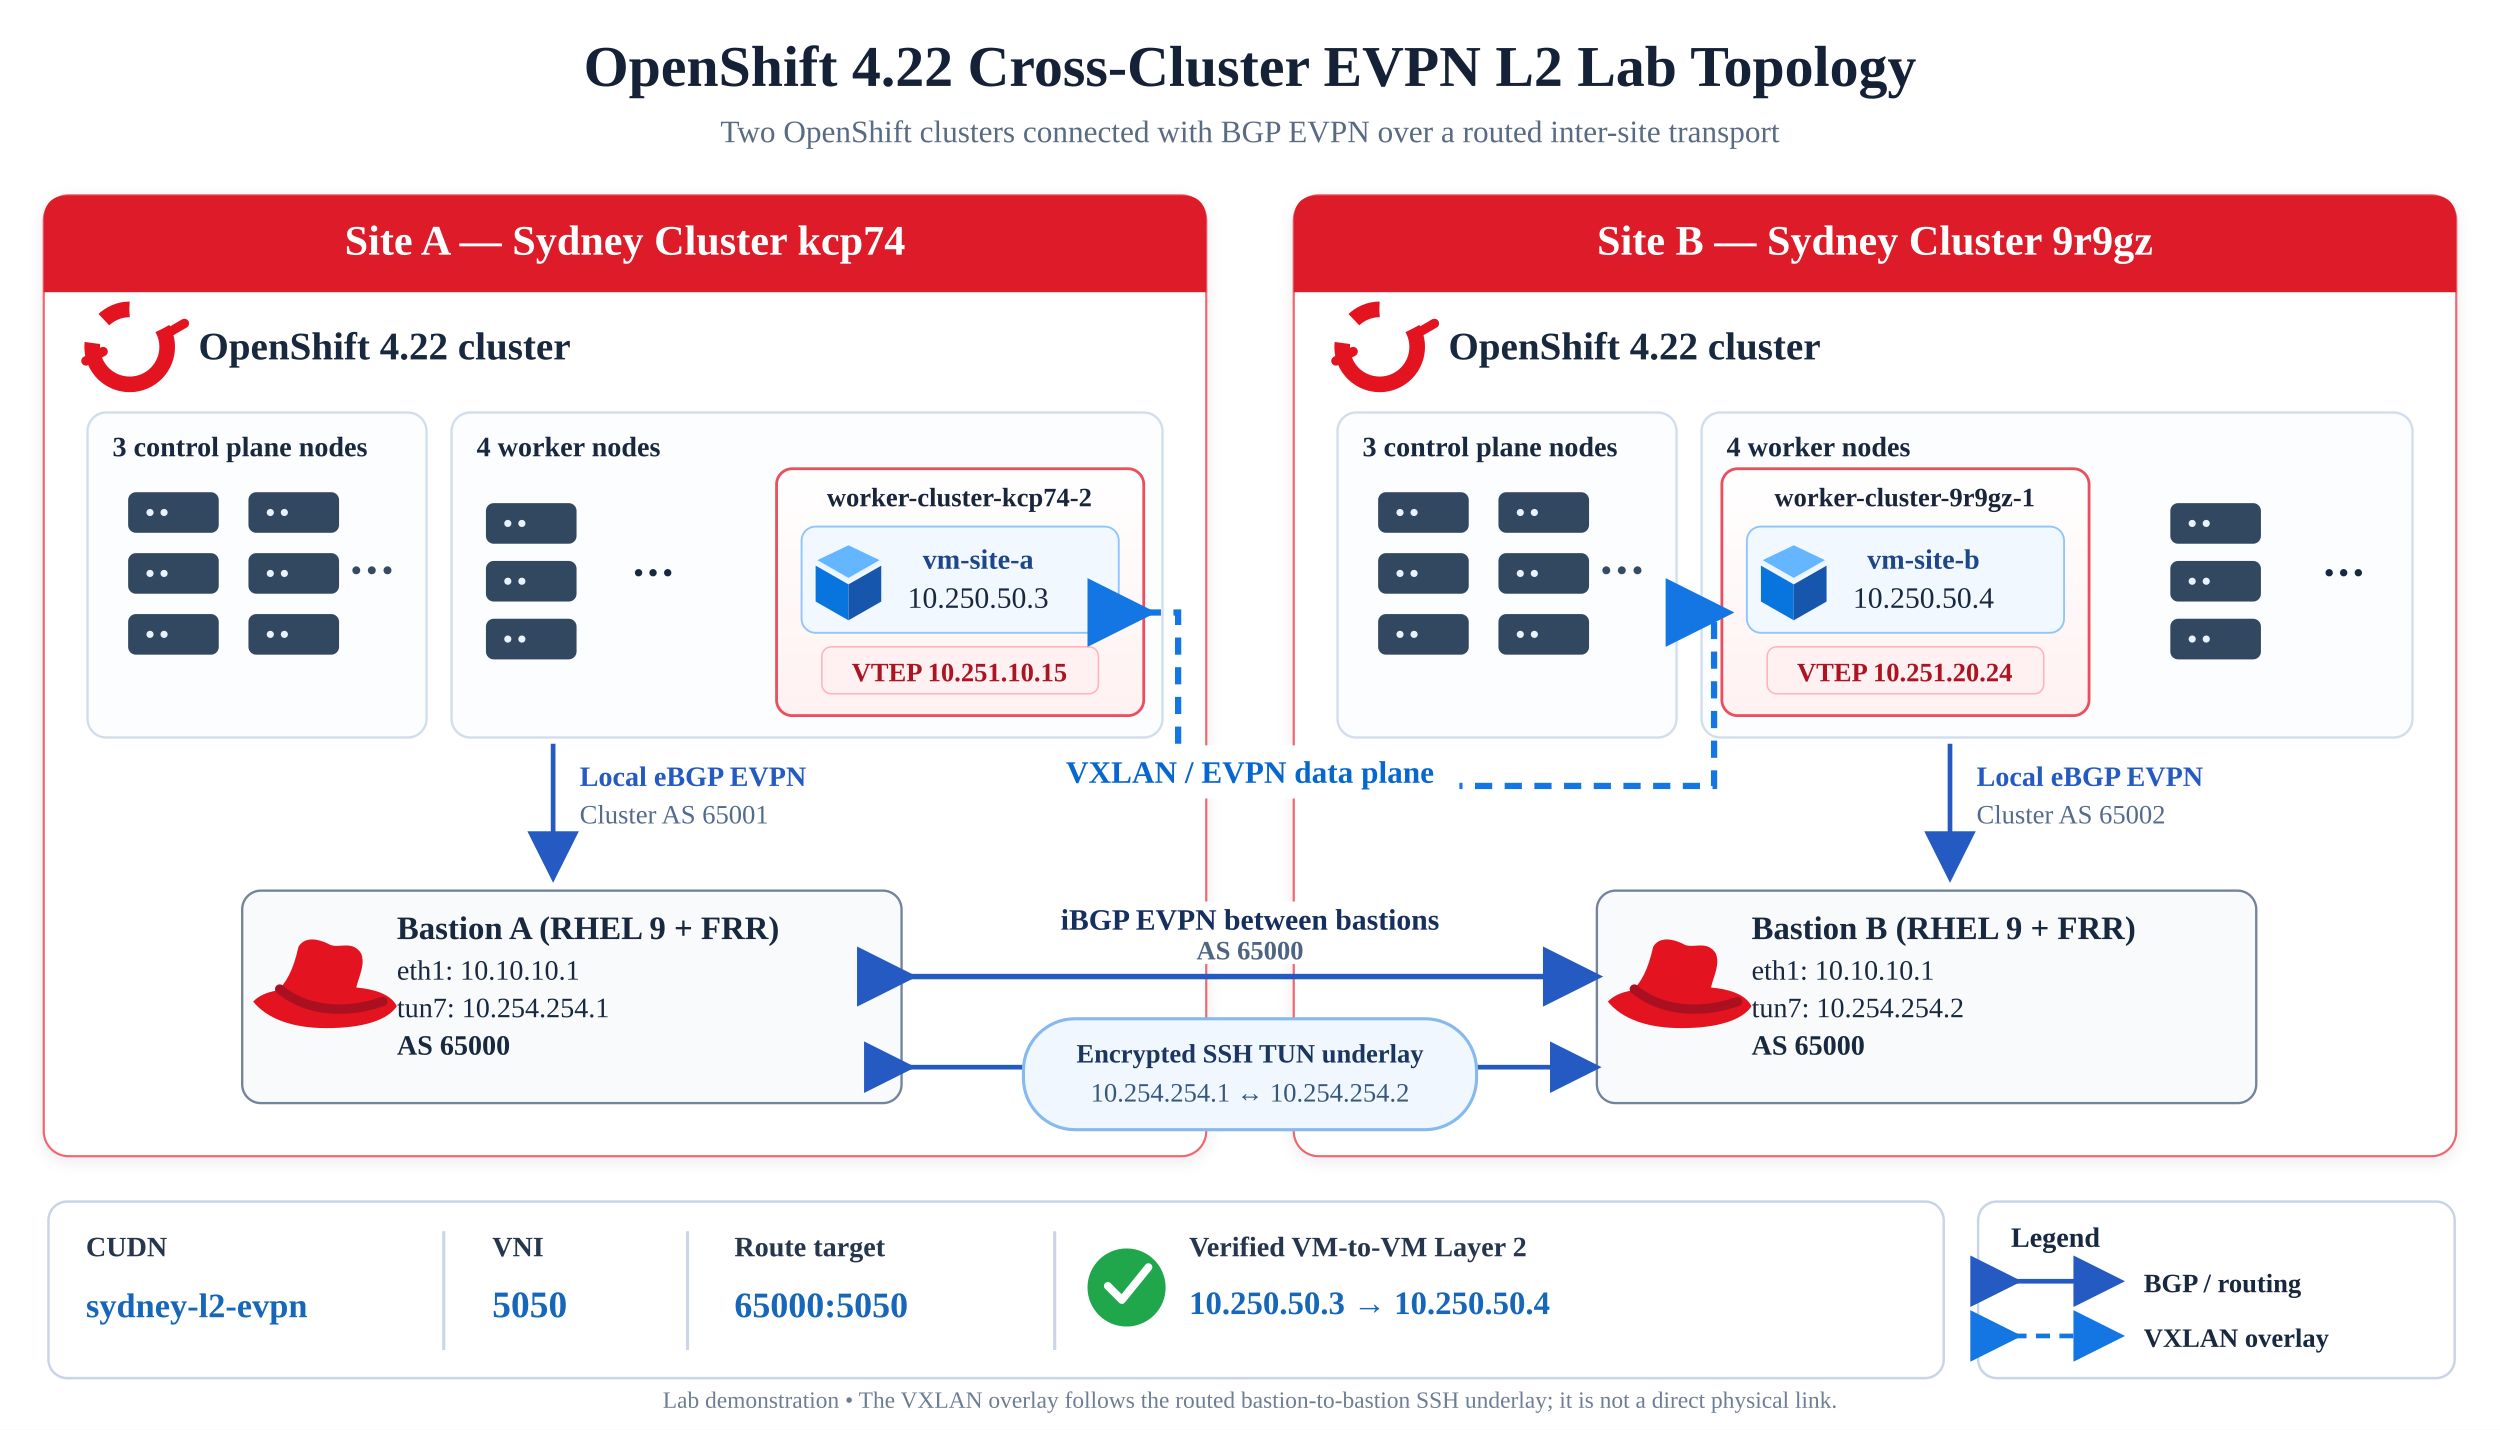
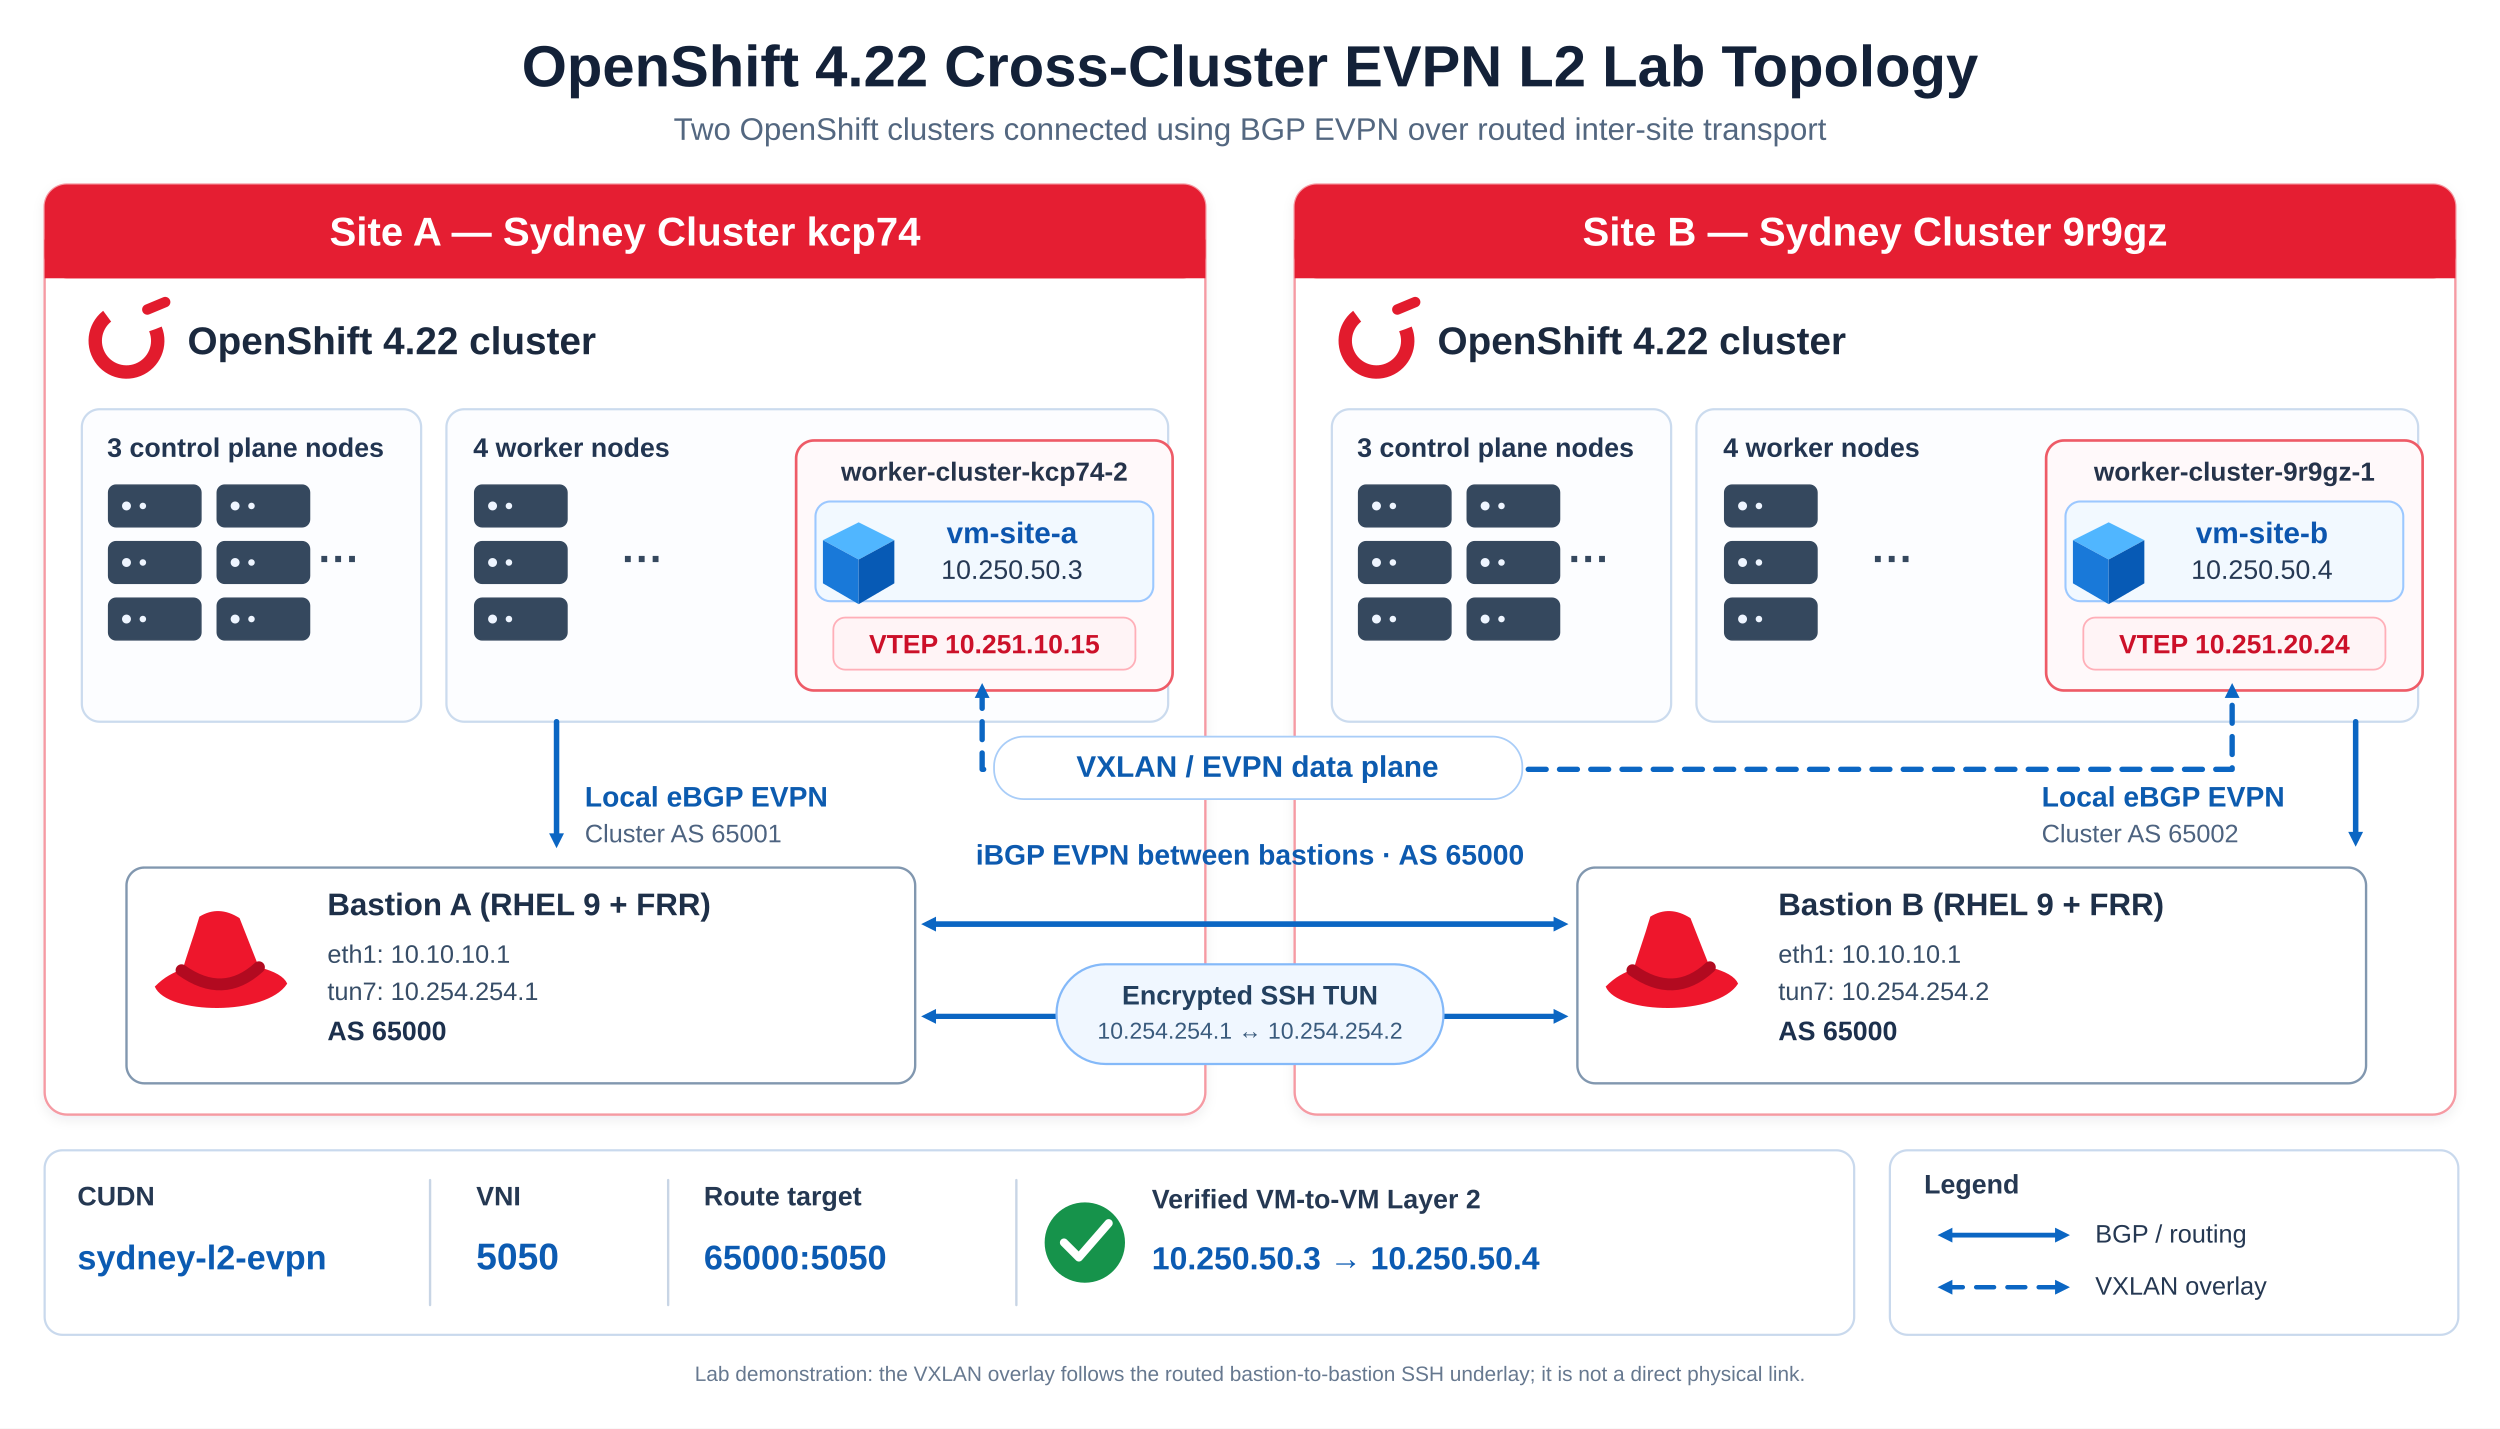
- <svg xmlns="http://www.w3.org/2000/svg" width="1600" height="915" viewBox="0 0 1600 915" role="img" aria-labelledby="title desc">
+ <svg xmlns="http://www.w3.org/2000/svg" width="1680" height="960" viewBox="0 0 1680 960" role="img" aria-labelledby="title desc">
  <defs>
-     <marker id="arrow" markerWidth="11" markerHeight="11" refX="9" refY="5.5" orient="auto">
-       <path d="M0 0 11 5.5 0 11Z" fill="#245ac1" />
+     <marker id="arrowBlue" markerWidth="11" markerHeight="11" refX="5" refY="5" orient="auto-start-reverse" markerUnits="userSpaceOnUse">
+       <path d="M 0 0 L 10 5 L 0 10 Z" fill="#0b66c3" />
    </marker>
-     <marker id="arrowDash" markerWidth="11" markerHeight="11" refX="9" refY="5.5" orient="auto">
-       <path d="M0 0 11 5.5 0 11Z" fill="#1476e3" />
-     </marker>
-     <filter id="shadow" x="-8%" y="-15%" width="116%" height="140%">
-       <feDropShadow dx="0" dy="3" stdDeviation="5" flood-color="#11213a" flood-opacity=".08" />
+     <filter id="softshadow" x="-5%" y="-10%" width="110%" height="130%">
+       <feDropShadow dx="0" dy="3" stdDeviation="4" flood-color="#14243b" flood-opacity=".07" />
    </filter>
-     <linearGradient id="highlight" x1="0" x2="0" y1="0" y2="1">
-       <stop stop-color="#fff" />
-       <stop offset="1" stop-color="#fff1f1" />
-     </linearGradient>
  </defs>
-   <rect x="0" y="0" width="1600" height="915" rx="0" fill="#ffffff" stroke="#ffffff" stroke-width="0" />
-   <text x="800" y="55" font-size="37" font-weight="800" fill="#152136" text-anchor="middle">OpenShift 4.22 Cross-Cluster EVPN L2 Lab Topology</text>
-   <text x="800" y="91" font-size="20" font-weight="400" fill="#586b82" text-anchor="middle">Two OpenShift clusters connected with BGP EVPN over a routed inter-site transport</text>
-   <rect x="28" y="125" width="744" height="615" rx="16" fill="#fff" stroke="#ef6670" stroke-width="1.4" filter="url(#shadow)" />
-   <path d="M44 125h712q16 0 16 16v46h-744v-46q0-16 16-16Z" fill="#dd1b29" />
-   <text x="400" y="163" font-size="27" font-weight="750" fill="#fff" text-anchor="middle">Site A — Sydney Cluster kcp74</text>
-   <g transform="translate(83,222)">
-     <circle r="24" fill="none" stroke="#e31320" stroke-width="10" stroke-dasharray="90 17 18 26" transform="rotate(-29)" />
-     <path d="M 23 -8 L 35 -15 M -28 9 L -17 3" stroke="#e31320" stroke-width="6" stroke-linecap="round" />
-   </g>
-   <text x="127" y="230" font-size="25" font-weight="700" fill="#18283f" text-anchor="start">OpenShift 4.22 cluster</text>
-   <rect x="56" y="264" width="217" height="208" rx="12" fill="#fbfdff" stroke="#d1dded" stroke-width="1.5" />
-   <text x="72" y="292" font-size="18" font-weight="700" fill="#18283f" text-anchor="start">3 control plane nodes</text>
-   <rect x="82" y="315" width="58" height="26" rx="5" fill="#324861" stroke="#324861" stroke-width="0" />
-   <circle cx="96" cy="328" r="2.3" fill="#e9f3ff" />
-   <circle cx="105" cy="328" r="2.3" fill="#e9f3ff" />
-   <rect x="159" y="315" width="58" height="26" rx="5" fill="#324861" stroke="#324861" stroke-width="0" />
-   <circle cx="173" cy="328" r="2.3" fill="#e9f3ff" />
-   <circle cx="182" cy="328" r="2.3" fill="#e9f3ff" />
-   <rect x="82" y="354" width="58" height="26" rx="5" fill="#324861" stroke="#324861" stroke-width="0" />
-   <circle cx="96" cy="367" r="2.3" fill="#e9f3ff" />
-   <circle cx="105" cy="367" r="2.3" fill="#e9f3ff" />
-   <rect x="159" y="354" width="58" height="26" rx="5" fill="#324861" stroke="#324861" stroke-width="0" />
-   <circle cx="173" cy="367" r="2.3" fill="#e9f3ff" />
-   <circle cx="182" cy="367" r="2.3" fill="#e9f3ff" />
-   <rect x="82" y="393" width="58" height="26" rx="5" fill="#324861" stroke="#324861" stroke-width="0" />
-   <circle cx="96" cy="406" r="2.3" fill="#e9f3ff" />
-   <circle cx="105" cy="406" r="2.3" fill="#e9f3ff" />
-   <rect x="159" y="393" width="58" height="26" rx="5" fill="#324861" stroke="#324861" stroke-width="0" />
-   <circle cx="173" cy="406" r="2.3" fill="#e9f3ff" />
-   <circle cx="182" cy="406" r="2.3" fill="#e9f3ff" />
-   <text x="238" y="373" font-size="30" font-weight="700" fill="#364b62" text-anchor="middle">⋯</text>
-   <rect x="289" y="264" width="455" height="208" rx="12" fill="#fbfdff" stroke="#d1dded" stroke-width="1.5" />
-   <text x="305" y="292" font-size="18" font-weight="700" fill="#18283f" text-anchor="start">4 worker nodes</text>
-   <rect x="311" y="322" width="58" height="26" rx="5" fill="#324861" stroke="#324861" stroke-width="0" />
-   <circle cx="325" cy="335" r="2.3" fill="#e9f3ff" />
-   <circle cx="334" cy="335" r="2.3" fill="#e9f3ff" />
-   <rect x="311" y="359" width="58" height="26" rx="5" fill="#324861" stroke="#324861" stroke-width="0" />
-   <circle cx="325" cy="372" r="2.3" fill="#e9f3ff" />
-   <circle cx="334" cy="372" r="2.3" fill="#e9f3ff" />
-   <rect x="311" y="396" width="58" height="26" rx="5" fill="#324861" stroke="#324861" stroke-width="0" />
-   <circle cx="325" cy="409" r="2.3" fill="#e9f3ff" />
-   <circle cx="334" cy="409" r="2.3" fill="#e9f3ff" />
-   <text x="404" y="374" font-size="28" font-weight="700" fill="#18283f" text-anchor="start">⋯</text>
-   <rect x="497" y="300" width="235" height="158" rx="10" fill="url(#highlight)" stroke="#eb4e5c" stroke-width="1.8" />
-   <text x="614" y="324" font-size="17" font-weight="750" fill="#19253a" text-anchor="middle">worker-cluster-kcp74-2</text>
-   <rect x="513" y="337" width="203" height="68" rx="9" fill="#f2f8ff" stroke="#8ec5fa" stroke-width="1.2" />
-   <g transform="translate(543,370)">
-     <path d="M0-21 21-11 0 1-21-11Z" fill="#63b6ff" />
-     <path d="M-21-8 0 4 0 27-21 15Z" fill="#0875df" />
-     <path d="M21-8 0 4 0 27 21 15Z" fill="#1657ad" />
-     <path d="M-21-11 0 1 21-11" fill="none" stroke="#eaf5ff" stroke-width="2" />
-   </g>
-   <text x="626" y="364" font-size="18" font-weight="700" fill="#1e4789" text-anchor="middle">vm-site-a</text>
-   <text x="626" y="389" font-size="19" font-weight="450" fill="#18283f" text-anchor="middle">10.250.50.3</text>
-   <rect x="526" y="414" width="177" height="30" rx="6" fill="#fff0f2" stroke="#ffb3bb" stroke-width="1" />
-   <text x="614" y="436" font-size="17" font-weight="700" fill="#ac1422" text-anchor="middle">VTEP 10.251.10.15</text>
-   <rect x="155" y="570" width="422" height="136" rx="12" fill="#f8fafc" stroke="#73839b" stroke-width="1.5" />
-   <g transform="translate(206,626)">
-     <path d="M-29 8c6-4 11-14 14-28 4-7 13-5 19-2 6 4 15-3 21 6 3 7-1 14-3 22 11 1 22 4 26 12-6 9-22 14-45 14-22 0-38-6-47-17 4-4 9-6 15-7z" fill="#e31320" />
-     <path d="M-27 7c15 13 40 17 66 8" stroke="#aa1020" stroke-width="6" stroke-linecap="round" fill="none" />
-   </g>
-   <text x="254" y="601" font-size="21" font-weight="750" fill="#18283f" text-anchor="start">Bastion A (RHEL 9 + FRR)</text>
-   <text x="254" y="627" font-size="18" font-weight="500" fill="#18283f" text-anchor="start">eth1: 10.10.10.1</text>
-   <text x="254" y="651" font-size="18" font-weight="500" fill="#18283f" text-anchor="start">tun7: 10.254.254.1</text>
-   <text x="254" y="675" font-size="18" font-weight="700" fill="#18283f" text-anchor="start">AS 65000</text>
-   <path d="M 354 476 v 83" fill="none" stroke="#245ac1" stroke-width="3" marker-end="url(#arrow)" />
-   <text x="371" y="503" font-size="18" font-weight="700" fill="#245ac1" text-anchor="start">Local eBGP EVPN</text>
-   <text x="371" y="527" font-size="17" font-weight="500" fill="#526b8e" text-anchor="start">Cluster AS 65001</text>
-   <rect x="828" y="125" width="744" height="615" rx="16" fill="#fff" stroke="#ef6670" stroke-width="1.4" filter="url(#shadow)" />
-   <path d="M844 125h712q16 0 16 16v46h-744v-46q0-16 16-16Z" fill="#dd1b29" />
-   <text x="1200" y="163" font-size="27" font-weight="750" fill="#fff" text-anchor="middle">Site B — Sydney Cluster 9r9gz</text>
-   <g transform="translate(883,222)">
-     <circle r="24" fill="none" stroke="#e31320" stroke-width="10" stroke-dasharray="90 17 18 26" transform="rotate(-29)" />
-     <path d="M 23 -8 L 35 -15 M -28 9 L -17 3" stroke="#e31320" stroke-width="6" stroke-linecap="round" />
-   </g>
-   <text x="927" y="230" font-size="25" font-weight="700" fill="#18283f" text-anchor="start">OpenShift 4.22 cluster</text>
-   <rect x="856" y="264" width="217" height="208" rx="12" fill="#fbfdff" stroke="#d1dded" stroke-width="1.5" />
-   <text x="872" y="292" font-size="18" font-weight="700" fill="#18283f" text-anchor="start">3 control plane nodes</text>
-   <rect x="882" y="315" width="58" height="26" rx="5" fill="#324861" stroke="#324861" stroke-width="0" />
-   <circle cx="896" cy="328" r="2.3" fill="#e9f3ff" />
-   <circle cx="905" cy="328" r="2.3" fill="#e9f3ff" />
-   <rect x="959" y="315" width="58" height="26" rx="5" fill="#324861" stroke="#324861" stroke-width="0" />
-   <circle cx="973" cy="328" r="2.3" fill="#e9f3ff" />
-   <circle cx="982" cy="328" r="2.3" fill="#e9f3ff" />
-   <rect x="882" y="354" width="58" height="26" rx="5" fill="#324861" stroke="#324861" stroke-width="0" />
-   <circle cx="896" cy="367" r="2.3" fill="#e9f3ff" />
-   <circle cx="905" cy="367" r="2.3" fill="#e9f3ff" />
-   <rect x="959" y="354" width="58" height="26" rx="5" fill="#324861" stroke="#324861" stroke-width="0" />
-   <circle cx="973" cy="367" r="2.3" fill="#e9f3ff" />
-   <circle cx="982" cy="367" r="2.3" fill="#e9f3ff" />
-   <rect x="882" y="393" width="58" height="26" rx="5" fill="#324861" stroke="#324861" stroke-width="0" />
-   <circle cx="896" cy="406" r="2.3" fill="#e9f3ff" />
-   <circle cx="905" cy="406" r="2.3" fill="#e9f3ff" />
-   <rect x="959" y="393" width="58" height="26" rx="5" fill="#324861" stroke="#324861" stroke-width="0" />
-   <circle cx="973" cy="406" r="2.3" fill="#e9f3ff" />
-   <circle cx="982" cy="406" r="2.3" fill="#e9f3ff" />
-   <text x="1038" y="373" font-size="30" font-weight="700" fill="#364b62" text-anchor="middle">⋯</text>
-   <rect x="1089" y="264" width="455" height="208" rx="12" fill="#fbfdff" stroke="#d1dded" stroke-width="1.5" />
-   <text x="1105" y="292" font-size="18" font-weight="700" fill="#18283f" text-anchor="start">4 worker nodes</text>
-   <rect x="1389" y="322" width="58" height="26" rx="5" fill="#324861" stroke="#324861" stroke-width="0" />
-   <circle cx="1403" cy="335" r="2.3" fill="#e9f3ff" />
-   <circle cx="1412" cy="335" r="2.3" fill="#e9f3ff" />
-   <rect x="1389" y="359" width="58" height="26" rx="5" fill="#324861" stroke="#324861" stroke-width="0" />
-   <circle cx="1403" cy="372" r="2.3" fill="#e9f3ff" />
-   <circle cx="1412" cy="372" r="2.3" fill="#e9f3ff" />
-   <rect x="1389" y="396" width="58" height="26" rx="5" fill="#324861" stroke="#324861" stroke-width="0" />
-   <circle cx="1403" cy="409" r="2.3" fill="#e9f3ff" />
-   <circle cx="1412" cy="409" r="2.3" fill="#e9f3ff" />
-   <text x="1486" y="374" font-size="28" font-weight="700" fill="#18283f" text-anchor="start">⋯</text>
-   <rect x="1102" y="300" width="235" height="158" rx="10" fill="url(#highlight)" stroke="#eb4e5c" stroke-width="1.8" />
-   <text x="1219" y="324" font-size="17" font-weight="750" fill="#19253a" text-anchor="middle">worker-cluster-9r9gz-1</text>
-   <rect x="1118" y="337" width="203" height="68" rx="9" fill="#f2f8ff" stroke="#8ec5fa" stroke-width="1.2" />
-   <g transform="translate(1148,370)">
-     <path d="M0-21 21-11 0 1-21-11Z" fill="#63b6ff" />
-     <path d="M-21-8 0 4 0 27-21 15Z" fill="#0875df" />
-     <path d="M21-8 0 4 0 27 21 15Z" fill="#1657ad" />
-     <path d="M-21-11 0 1 21-11" fill="none" stroke="#eaf5ff" stroke-width="2" />
-   </g>
-   <text x="1231" y="364" font-size="18" font-weight="700" fill="#1e4789" text-anchor="middle">vm-site-b</text>
-   <text x="1231" y="389" font-size="19" font-weight="450" fill="#18283f" text-anchor="middle">10.250.50.4</text>
-   <rect x="1131" y="414" width="177" height="30" rx="6" fill="#fff0f2" stroke="#ffb3bb" stroke-width="1" />
-   <text x="1219" y="436" font-size="17" font-weight="700" fill="#ac1422" text-anchor="middle">VTEP 10.251.20.24</text>
-   <rect x="1022" y="570" width="422" height="136" rx="12" fill="#f8fafc" stroke="#73839b" stroke-width="1.5" />
-   <g transform="translate(1073,626)">
-     <path d="M-29 8c6-4 11-14 14-28 4-7 13-5 19-2 6 4 15-3 21 6 3 7-1 14-3 22 11 1 22 4 26 12-6 9-22 14-45 14-22 0-38-6-47-17 4-4 9-6 15-7z" fill="#e31320" />
-     <path d="M-27 7c15 13 40 17 66 8" stroke="#aa1020" stroke-width="6" stroke-linecap="round" fill="none" />
-   </g>
-   <text x="1121" y="601" font-size="21" font-weight="750" fill="#18283f" text-anchor="start">Bastion B (RHEL 9 + FRR)</text>
-   <text x="1121" y="627" font-size="18" font-weight="500" fill="#18283f" text-anchor="start">eth1: 10.10.10.1</text>
-   <text x="1121" y="651" font-size="18" font-weight="500" fill="#18283f" text-anchor="start">tun7: 10.254.254.2</text>
-   <text x="1121" y="675" font-size="18" font-weight="700" fill="#18283f" text-anchor="start">AS 65000</text>
-   <path d="M 1248 476 v 83" fill="none" stroke="#245ac1" stroke-width="3" marker-end="url(#arrow)" />
-   <text x="1265" y="503" font-size="18" font-weight="700" fill="#245ac1" text-anchor="start">Local eBGP EVPN</text>
-   <text x="1265" y="527" font-size="17" font-weight="500" fill="#526b8e" text-anchor="start">Cluster AS 65002</text>
-   <path d="M732 392h22v111h343V392h5" fill="none" stroke="#1476e3" stroke-width="4" stroke-dasharray="11 8" marker-start="url(#arrowDash)" marker-end="url(#arrowDash)" />
-   <rect x="666" y="477" width="268" height="34" rx="6" fill="#ffffff" stroke="#ffffff" stroke-width="0" />
-   <text x="800" y="501" font-size="20" font-weight="750" fill="#0867cf" text-anchor="middle">VXLAN / EVPN data plane</text>
-   <path d="M580 625h439" stroke="#245ac1" stroke-width="3.5" marker-start="url(#arrow)" marker-end="url(#arrow)" />
-   <rect x="644" y="577" width="312" height="40" rx="5" fill="#ffffff" stroke="#ffffff" stroke-width="0" />
-   <text x="800" y="595" font-size="19" font-weight="750" fill="#172f5e" text-anchor="middle">iBGP EVPN between bastions</text>
-   <text x="800" y="614" font-size="17" font-weight="550" fill="#4f6483" text-anchor="middle">AS 65000</text>
-   <path d="M580 683h79 M942 683h77" fill="none" stroke="#245ac1" stroke-width="3" marker-start="url(#arrow)" marker-end="url(#arrow)" />
-   <rect x="655" y="652" width="290" height="71" rx="33" fill="#f0f7ff" stroke="#86b9ef" stroke-width="2" />
-   <text x="800" y="680" font-size="17" font-weight="750" fill="#1b3760" text-anchor="middle">Encrypted SSH TUN underlay</text>
-   <text x="800" y="705" font-size="17" font-weight="500" fill="#38577e" text-anchor="middle">10.254.254.1 ↔ 10.254.254.2</text>
-   <rect x="31" y="769" width="1213" height="113" rx="12" fill="#fff" stroke="#c9d5e6" stroke-width="1.6" />
-   <path d="M284 788v76 M440 788v76 M675 788v76" stroke="#cad5e6" stroke-width="2" />
-   <text x="55" y="804" font-size="18" font-weight="700" fill="#26364d" text-anchor="start">CUDN</text>
-   <text x="55" y="843" font-size="22" font-weight="750" fill="#1666ba" text-anchor="start">sydney-l2-evpn</text>
-   <text x="315" y="804" font-size="18" font-weight="700" fill="#26364d" text-anchor="start">VNI</text>
-   <text x="315" y="843" font-size="24" font-weight="750" fill="#1666ba" text-anchor="start">5050</text>
-   <text x="470" y="804" font-size="18" font-weight="700" fill="#26364d" text-anchor="start">Route target</text>
-   <text x="470" y="843" font-size="23" font-weight="750" fill="#1666ba" text-anchor="start">65000:5050</text>
-   <circle cx="721" cy="824" r="25" fill="#20a64b" />
-   <path d="m709 823 9 9 17-21" fill="none" stroke="#fff" stroke-width="5" stroke-linecap="round" stroke-linejoin="round" />
-   <text x="761" y="804" font-size="18" font-weight="700" fill="#26364d" text-anchor="start">Verified VM-to-VM Layer 2</text>
-   <text x="761" y="841" font-size="21" font-weight="750" fill="#1666ba" text-anchor="start">10.250.50.3  →  10.250.50.4</text>
-   <rect x="1266" y="769" width="305" height="113" rx="12" fill="#fff" stroke="#c9d5e6" stroke-width="1.6" />
-   <text x="1287" y="798" font-size="18" font-weight="750" fill="#18283f" text-anchor="start">Legend</text>
-   <path d="M1288 820h66" stroke="#245ac1" stroke-width="3" marker-start="url(#arrow)" marker-end="url(#arrow)" />
-   <text x="1372" y="827" font-size="17" font-weight="550" fill="#18283f" text-anchor="start">BGP / routing</text>
-   <path d="M1288 855h66" stroke="#1476e3" stroke-dasharray="9 6" stroke-width="3" marker-start="url(#arrowDash)" marker-end="url(#arrowDash)" />
-   <text x="1372" y="862" font-size="17" font-weight="550" fill="#18283f" text-anchor="start">VXLAN overlay</text>
-   <text x="800" y="901" font-size="15" font-weight="450" fill="#6d7d93" text-anchor="middle">Lab demonstration • The VXLAN overlay follows the routed bastion-to-bastion SSH underlay; it is not a direct physical link.</text>
+   <rect x="0" y="0" width="1680" height="960" rx="0" fill="#fff" stroke="none" stroke-width="1" />
+   <text x="840" y="58" font-family="Arial,Helvetica,sans-serif" font-size="39" font-weight="700" fill="#132138" text-anchor="middle">OpenShift 4.22 Cross-Cluster EVPN L2 Lab Topology</text>
+   <text x="840" y="94" font-family="Arial,Helvetica,sans-serif" font-size="21" font-weight="400" fill="#536780" text-anchor="middle">Two OpenShift clusters connected using BGP EVPN over routed inter-site transport</text>
+   <rect x="30" y="124" width="780" height="625" rx="15" fill="#fff" stroke="#f59aa3" stroke-width="1.6" filter="url(#softshadow)" />
+   <rect x="30" y="124" width="780" height="63" rx="15" fill="#e51e32" stroke="none" stroke-width="0" />
+   <rect x="30" y="161" width="780" height="26" rx="0" fill="#e51e32" stroke="none" stroke-width="1" />
+   <text x="420" y="165" font-family="Arial,Helvetica,sans-serif" font-size="27" font-weight="700" fill="#fff" text-anchor="middle">Site A — Sydney Cluster kcp74</text>
+   <circle cx="85" cy="229" r="21" fill="none" stroke="#e21b2d" stroke-width="9" stroke-dasharray="93 39" transform="rotate(-22 85 229)" />
+   <path d="M 99 208 L 111 203" stroke="#e21b2d" stroke-width="7" fill="none" stroke-linecap="round" stroke-linejoin="round" />
+   <text x="126" y="238" font-family="Arial,Helvetica,sans-serif" font-size="26" font-weight="700" fill="#1b293e" text-anchor="start">OpenShift 4.22 cluster</text>
+   <rect x="55" y="275" width="228" height="210" rx="12" fill="#fcfdff" stroke="#cbdbee" stroke-width="1.5" />
+   <rect x="300" y="275" width="485" height="210" rx="12" fill="#fcfdff" stroke="#cbdbee" stroke-width="1.5" />
+   <text x="72" y="307" font-family="Arial,Helvetica,sans-serif" font-size="18" font-weight="700" fill="#223551" text-anchor="start">3 control plane nodes</text>
+   <text x="318" y="307" font-family="Arial,Helvetica,sans-serif" font-size="18" font-weight="700" fill="#223551" text-anchor="start">4 worker nodes</text>
+   <rect x="73" y="326" width="62" height="28" rx="5" fill="#35485e" stroke="#35485e" stroke-width="1" />
+   <circle cx="85" cy="340" r="3" fill="#eef5ff" />
+   <circle cx="96" cy="340" r="2.2" fill="#eef5ff" />
+   <rect x="146" y="326" width="62" height="28" rx="5" fill="#35485e" stroke="#35485e" stroke-width="1" />
+   <circle cx="158" cy="340" r="3" fill="#eef5ff" />
+   <circle cx="169" cy="340" r="2.2" fill="#eef5ff" />
+   <rect x="319" y="326" width="62" height="28" rx="5" fill="#35485e" stroke="#35485e" stroke-width="1" />
+   <circle cx="331" cy="340" r="3" fill="#eef5ff" />
+   <circle cx="342" cy="340" r="2.2" fill="#eef5ff" />
+   <rect x="73" y="364" width="62" height="28" rx="5" fill="#35485e" stroke="#35485e" stroke-width="1" />
+   <circle cx="85" cy="378" r="3" fill="#eef5ff" />
+   <circle cx="96" cy="378" r="2.2" fill="#eef5ff" />
+   <rect x="146" y="364" width="62" height="28" rx="5" fill="#35485e" stroke="#35485e" stroke-width="1" />
+   <circle cx="158" cy="378" r="3" fill="#eef5ff" />
+   <circle cx="169" cy="378" r="2.2" fill="#eef5ff" />
+   <rect x="319" y="364" width="62" height="28" rx="5" fill="#35485e" stroke="#35485e" stroke-width="1" />
+   <circle cx="331" cy="378" r="3" fill="#eef5ff" />
+   <circle cx="342" cy="378" r="2.2" fill="#eef5ff" />
+   <rect x="73" y="402" width="62" height="28" rx="5" fill="#35485e" stroke="#35485e" stroke-width="1" />
+   <circle cx="85" cy="416" r="3" fill="#eef5ff" />
+   <circle cx="96" cy="416" r="2.2" fill="#eef5ff" />
+   <rect x="146" y="402" width="62" height="28" rx="5" fill="#35485e" stroke="#35485e" stroke-width="1" />
+   <circle cx="158" cy="416" r="3" fill="#eef5ff" />
+   <circle cx="169" cy="416" r="2.2" fill="#eef5ff" />
+   <rect x="319" y="402" width="62" height="28" rx="5" fill="#35485e" stroke="#35485e" stroke-width="1" />
+   <circle cx="331" cy="416" r="3" fill="#eef5ff" />
+   <circle cx="342" cy="416" r="2.2" fill="#eef5ff" />
+   <text x="228" y="385" font-family="Arial,Helvetica,sans-serif" font-size="28" font-weight="700" fill="#35485e" text-anchor="middle">···</text>
+   <text x="432" y="385" font-family="Arial,Helvetica,sans-serif" font-size="28" font-weight="700" fill="#35485e" text-anchor="middle">···</text>
+   <rect x="870" y="124" width="780" height="625" rx="15" fill="#fff" stroke="#f59aa3" stroke-width="1.6" filter="url(#softshadow)" />
+   <rect x="870" y="124" width="780" height="63" rx="15" fill="#e51e32" stroke="none" stroke-width="0" />
+   <rect x="870" y="161" width="780" height="26" rx="0" fill="#e51e32" stroke="none" stroke-width="1" />
+   <text x="1260" y="165" font-family="Arial,Helvetica,sans-serif" font-size="27" font-weight="700" fill="#fff" text-anchor="middle">Site B — Sydney Cluster 9r9gz</text>
+   <circle cx="925" cy="229" r="21" fill="none" stroke="#e21b2d" stroke-width="9" stroke-dasharray="93 39" transform="rotate(-22 925 229)" />
+   <path d="M 939 208 L 951 203" stroke="#e21b2d" stroke-width="7" fill="none" stroke-linecap="round" stroke-linejoin="round" />
+   <text x="966" y="238" font-family="Arial,Helvetica,sans-serif" font-size="26" font-weight="700" fill="#1b293e" text-anchor="start">OpenShift 4.22 cluster</text>
+   <rect x="895" y="275" width="228" height="210" rx="12" fill="#fcfdff" stroke="#cbdbee" stroke-width="1.5" />
+   <rect x="1140" y="275" width="485" height="210" rx="12" fill="#fcfdff" stroke="#cbdbee" stroke-width="1.5" />
+   <text x="912" y="307" font-family="Arial,Helvetica,sans-serif" font-size="18" font-weight="700" fill="#223551" text-anchor="start">3 control plane nodes</text>
+   <text x="1158" y="307" font-family="Arial,Helvetica,sans-serif" font-size="18" font-weight="700" fill="#223551" text-anchor="start">4 worker nodes</text>
+   <rect x="913" y="326" width="62" height="28" rx="5" fill="#35485e" stroke="#35485e" stroke-width="1" />
+   <circle cx="925" cy="340" r="3" fill="#eef5ff" />
+   <circle cx="936" cy="340" r="2.2" fill="#eef5ff" />
+   <rect x="986" y="326" width="62" height="28" rx="5" fill="#35485e" stroke="#35485e" stroke-width="1" />
+   <circle cx="998" cy="340" r="3" fill="#eef5ff" />
+   <circle cx="1009" cy="340" r="2.2" fill="#eef5ff" />
+   <rect x="1159" y="326" width="62" height="28" rx="5" fill="#35485e" stroke="#35485e" stroke-width="1" />
+   <circle cx="1171" cy="340" r="3" fill="#eef5ff" />
+   <circle cx="1182" cy="340" r="2.2" fill="#eef5ff" />
+   <rect x="913" y="364" width="62" height="28" rx="5" fill="#35485e" stroke="#35485e" stroke-width="1" />
+   <circle cx="925" cy="378" r="3" fill="#eef5ff" />
+   <circle cx="936" cy="378" r="2.2" fill="#eef5ff" />
+   <rect x="986" y="364" width="62" height="28" rx="5" fill="#35485e" stroke="#35485e" stroke-width="1" />
+   <circle cx="998" cy="378" r="3" fill="#eef5ff" />
+   <circle cx="1009" cy="378" r="2.2" fill="#eef5ff" />
+   <rect x="1159" y="364" width="62" height="28" rx="5" fill="#35485e" stroke="#35485e" stroke-width="1" />
+   <circle cx="1171" cy="378" r="3" fill="#eef5ff" />
+   <circle cx="1182" cy="378" r="2.2" fill="#eef5ff" />
+   <rect x="913" y="402" width="62" height="28" rx="5" fill="#35485e" stroke="#35485e" stroke-width="1" />
+   <circle cx="925" cy="416" r="3" fill="#eef5ff" />
+   <circle cx="936" cy="416" r="2.2" fill="#eef5ff" />
+   <rect x="986" y="402" width="62" height="28" rx="5" fill="#35485e" stroke="#35485e" stroke-width="1" />
+   <circle cx="998" cy="416" r="3" fill="#eef5ff" />
+   <circle cx="1009" cy="416" r="2.2" fill="#eef5ff" />
+   <rect x="1159" y="402" width="62" height="28" rx="5" fill="#35485e" stroke="#35485e" stroke-width="1" />
+   <circle cx="1171" cy="416" r="3" fill="#eef5ff" />
+   <circle cx="1182" cy="416" r="2.2" fill="#eef5ff" />
+   <text x="1068" y="385" font-family="Arial,Helvetica,sans-serif" font-size="28" font-weight="700" fill="#35485e" text-anchor="middle">···</text>
+   <text x="1272" y="385" font-family="Arial,Helvetica,sans-serif" font-size="28" font-weight="700" fill="#35485e" text-anchor="middle">···</text>
+   <rect x="535" y="296" width="253" height="168" rx="12" fill="#fff9fa" stroke="#ee5b67" stroke-width="1.8" />
+   <text x="661.5" y="323" font-family="Arial,Helvetica,sans-serif" font-size="17.6" font-weight="700" fill="#25334a" text-anchor="middle">worker-cluster-kcp74-2</text>
+   <rect x="548" y="337" width="227" height="67" rx="10" fill="#f2f9ff" stroke="#9cc8ff" stroke-width="1.4" />
+   <path d="M 577 351 l 24 12 -24 13 -24 -13 Z" fill="#50b6ff" />
+   <path d="M 553 363 l 24 13 v 30 l -24 -14 Z" fill="#1979d9" />
+   <path d="M 601 363 l -24 13 v 30 l 24 -14 Z" fill="#075ab5" />
+   <text x="680" y="365" font-family="Arial,Helvetica,sans-serif" font-size="20" font-weight="700" fill="#0c56af" text-anchor="middle">vm-site-a</text>
+   <text x="680" y="389" font-family="Arial,Helvetica,sans-serif" font-size="18" font-weight="400" fill="#263954" text-anchor="middle">10.250.50.3</text>
+   <rect x="560" y="415" width="203" height="35" rx="8" fill="#fff4f6" stroke="#ffafb8" stroke-width="1.2" />
+   <text x="661.5" y="439" font-family="Arial,Helvetica,sans-serif" font-size="17.8" font-weight="700" fill="#cc1029" text-anchor="middle">VTEP 10.251.10.15</text>
+   <rect x="1375" y="296" width="253" height="168" rx="12" fill="#fff9fa" stroke="#ee5b67" stroke-width="1.8" />
+   <text x="1501.5" y="323" font-family="Arial,Helvetica,sans-serif" font-size="17.6" font-weight="700" fill="#25334a" text-anchor="middle">worker-cluster-9r9gz-1</text>
+   <rect x="1388" y="337" width="227" height="67" rx="10" fill="#f2f9ff" stroke="#9cc8ff" stroke-width="1.4" />
+   <path d="M 1417 351 l 24 12 -24 13 -24 -13 Z" fill="#50b6ff" />
+   <path d="M 1393 363 l 24 13 v 30 l -24 -14 Z" fill="#1979d9" />
+   <path d="M 1441 363 l -24 13 v 30 l 24 -14 Z" fill="#075ab5" />
+   <text x="1520" y="365" font-family="Arial,Helvetica,sans-serif" font-size="20" font-weight="700" fill="#0c56af" text-anchor="middle">vm-site-b</text>
+   <text x="1520" y="389" font-family="Arial,Helvetica,sans-serif" font-size="18" font-weight="400" fill="#263954" text-anchor="middle">10.250.50.4</text>
+   <rect x="1400" y="415" width="203" height="35" rx="8" fill="#fff4f6" stroke="#ffafb8" stroke-width="1.2" />
+   <text x="1501.5" y="439" font-family="Arial,Helvetica,sans-serif" font-size="17.8" font-weight="700" fill="#cc1029" text-anchor="middle">VTEP 10.251.20.24</text>
+   <path d="M 660 464 V 517 H 1500 V 464" stroke="#0b66c3" stroke-width="3.6" fill="none" stroke-linecap="round" stroke-linejoin="round" marker-start="url(#arrowBlue)" marker-end="url(#arrowBlue)" stroke-dasharray="12 9" />
+   <rect x="668" y="495" width="355" height="42" rx="20" fill="#fff" stroke="#a9cdf8" stroke-width="1.2" />
+   <text x="845" y="522" font-family="Arial,Helvetica,sans-serif" font-size="20" font-weight="700" fill="#0c5baf" text-anchor="middle">VXLAN / EVPN data plane</text>
+   <path d="M 374 485 V 565" stroke="#0b66c3" stroke-width="3.7" fill="none" stroke-linecap="round" stroke-linejoin="round" marker-end="url(#arrowBlue)" />
+   <text x="393" y="542" font-family="Arial,Helvetica,sans-serif" font-size="19" font-weight="700" fill="#0c5baf" text-anchor="start">Local eBGP EVPN</text>
+   <text x="393" y="566" font-family="Arial,Helvetica,sans-serif" font-size="17" font-weight="400" fill="#4d6380" text-anchor="start">Cluster AS 65001</text>
+   <path d="M 1583 485 V 564" stroke="#0b66c3" stroke-width="3.7" fill="none" stroke-linecap="round" stroke-linejoin="round" marker-end="url(#arrowBlue)" />
+   <text x="1372" y="542" font-family="Arial,Helvetica,sans-serif" font-size="19" font-weight="700" fill="#0c5baf" text-anchor="start">Local eBGP EVPN</text>
+   <text x="1372" y="566" font-family="Arial,Helvetica,sans-serif" font-size="17" font-weight="400" fill="#4d6380" text-anchor="start">Cluster AS 65002</text>
+   <rect x="85" y="583" width="530" height="145" rx="12" fill="#fff" stroke="#8197af" stroke-width="1.6" />
+   <path d="M 123 651 C 125 643 130 630 134 616 Q 147 608 161 617 L 174 650 Q 190 654 193 661 C 179 683 112 682 104 663 C 111 656 116 654 123 651 Z" fill="#ee162c" />
+   <path d="M 122 652 Q 150 672 174 650" stroke="#b20a20" stroke-width="8" fill="none" stroke-linecap="round" stroke-linejoin="round" />
+   <text x="220" y="615" font-family="Arial,Helvetica,sans-serif" font-size="21" font-weight="700" fill="#1e3049" text-anchor="start">Bastion A (RHEL 9 + FRR)</text>
+   <text x="220" y="647" font-family="Arial,Helvetica,sans-serif" font-size="17" font-weight="400" fill="#374d67" text-anchor="start">eth1: 10.10.10.1</text>
+   <text x="220" y="672" font-family="Arial,Helvetica,sans-serif" font-size="17" font-weight="400" fill="#374d67" text-anchor="start">tun7: 10.254.254.1</text>
+   <text x="220" y="699" font-family="Arial,Helvetica,sans-serif" font-size="18" font-weight="700" fill="#1c304d" text-anchor="start">AS 65000</text>
+   <rect x="1060" y="583" width="530" height="145" rx="12" fill="#fff" stroke="#8197af" stroke-width="1.6" />
+   <path d="M 1098 651 C 1100 643 1105 630 1109 616 Q 1122 608 1136 617 L 1149 650 Q 1165 654 1168 661 C 1154 683 1087 682 1079 663 C 1086 656 1091 654 1098 651 Z" fill="#ee162c" />
+   <path d="M 1097 652 Q 1125 672 1149 650" stroke="#b20a20" stroke-width="8" fill="none" stroke-linecap="round" stroke-linejoin="round" />
+   <text x="1195" y="615" font-family="Arial,Helvetica,sans-serif" font-size="21" font-weight="700" fill="#1e3049" text-anchor="start">Bastion B (RHEL 9 + FRR)</text>
+   <text x="1195" y="647" font-family="Arial,Helvetica,sans-serif" font-size="17" font-weight="400" fill="#374d67" text-anchor="start">eth1: 10.10.10.1</text>
+   <text x="1195" y="672" font-family="Arial,Helvetica,sans-serif" font-size="17" font-weight="400" fill="#374d67" text-anchor="start">tun7: 10.254.254.2</text>
+   <text x="1195" y="699" font-family="Arial,Helvetica,sans-serif" font-size="18" font-weight="700" fill="#1c304d" text-anchor="start">AS 65000</text>
+   <text x="840" y="581" font-family="Arial,Helvetica,sans-serif" font-size="19" font-weight="700" fill="#0d5aaf" text-anchor="middle">iBGP EVPN between bastions  ·  AS 65000</text>
+   <path d="M 624 621 H 1049" stroke="#0b66c3" stroke-width="3.8" fill="none" stroke-linecap="round" stroke-linejoin="round" marker-start="url(#arrowBlue)" marker-end="url(#arrowBlue)" />
+   <path d="M 624 683 H 1049" stroke="#0b66c3" stroke-width="3.5" fill="none" stroke-linecap="round" stroke-linejoin="round" marker-start="url(#arrowBlue)" marker-end="url(#arrowBlue)" />
+   <rect x="710" y="648" width="260" height="67" rx="33" fill="#f0f7ff" stroke="#84b9f9" stroke-width="1.5" />
+   <text x="840" y="675" font-family="Arial,Helvetica,sans-serif" font-size="18" font-weight="700" fill="#23405f" text-anchor="middle">Encrypted SSH TUN</text>
+   <text x="840" y="698" font-family="Arial,Helvetica,sans-serif" font-size="15.5" font-weight="400" fill="#3a5b7d" text-anchor="middle">10.254.254.1 ↔ 10.254.254.2</text>
+   <rect x="30" y="773" width="1216" height="124" rx="12" fill="#fff" stroke="#c9d9ed" stroke-width="1.5" />
+   <path d="M 289 793 V 877" stroke="#c8d5e5" stroke-width="1.6" fill="none" stroke-linecap="round" stroke-linejoin="round" />
+   <path d="M 449 793 V 877" stroke="#c8d5e5" stroke-width="1.6" fill="none" stroke-linecap="round" stroke-linejoin="round" />
+   <path d="M 683 793 V 877" stroke="#c8d5e5" stroke-width="1.6" fill="none" stroke-linecap="round" stroke-linejoin="round" />
+   <text x="52" y="810" font-family="Arial,Helvetica,sans-serif" font-size="18" font-weight="700" fill="#253852" text-anchor="start">CUDN</text>
+   <text x="52" y="853" font-family="Arial,Helvetica,sans-serif" font-size="23" font-weight="700" fill="#0c5bb2" text-anchor="start">sydney-l2-evpn</text>
+   <text x="320" y="810" font-family="Arial,Helvetica,sans-serif" font-size="18" font-weight="700" fill="#253852" text-anchor="start">VNI</text>
+   <text x="320" y="853" font-family="Arial,Helvetica,sans-serif" font-size="25" font-weight="700" fill="#0c5bb2" text-anchor="start">5050</text>
+   <text x="473" y="810" font-family="Arial,Helvetica,sans-serif" font-size="18" font-weight="700" fill="#253852" text-anchor="start">Route target</text>
+   <text x="473" y="853" font-family="Arial,Helvetica,sans-serif" font-size="23" font-weight="700" fill="#0c5bb2" text-anchor="start">65000:5050</text>
+   <circle cx="729" cy="835" r="27" fill="#16934b" />
+   <path d="M 715 835 l 10 10 20 -23" stroke="#fff" stroke-width="5.5" fill="none" stroke-linecap="round" stroke-linejoin="round" />
+   <text x="774" y="812" font-family="Arial,Helvetica,sans-serif" font-size="18" font-weight="700" fill="#253852" text-anchor="start">Verified VM-to-VM Layer 2</text>
+   <text x="774" y="853" font-family="Arial,Helvetica,sans-serif" font-size="21.5" font-weight="700" fill="#0c5bb2" text-anchor="start">10.250.50.3 → 10.250.50.4</text>
+   <rect x="1270" y="773" width="382" height="124" rx="12" fill="#fff" stroke="#c9d9ed" stroke-width="1.5" />
+   <text x="1293" y="802" font-family="Arial,Helvetica,sans-serif" font-size="18" font-weight="700" fill="#253852" text-anchor="start">Legend</text>
+   <path d="M 1307 830 H 1386" stroke="#0b66c3" stroke-width="3.2" fill="none" stroke-linecap="round" stroke-linejoin="round" marker-start="url(#arrowBlue)" marker-end="url(#arrowBlue)" />
+   <text x="1408" y="835" font-family="Arial,Helvetica,sans-serif" font-size="17" font-weight="400" fill="#253852" text-anchor="start">BGP / routing</text>
+   <path d="M 1307 865 H 1386" stroke="#0b66c3" stroke-width="3" fill="none" stroke-linecap="round" stroke-linejoin="round" marker-start="url(#arrowBlue)" marker-end="url(#arrowBlue)" stroke-dasharray="12 9" />
+   <text x="1408" y="870" font-family="Arial,Helvetica,sans-serif" font-size="17" font-weight="400" fill="#253852" text-anchor="start">VXLAN overlay</text>
+   <text x="840" y="928" font-family="Arial,Helvetica,sans-serif" font-size="14" font-weight="400" fill="#66788f" text-anchor="middle">Lab demonstration: the VXLAN overlay follows the routed bastion-to-bastion SSH underlay; it is not a direct physical link.</text>
</svg>
